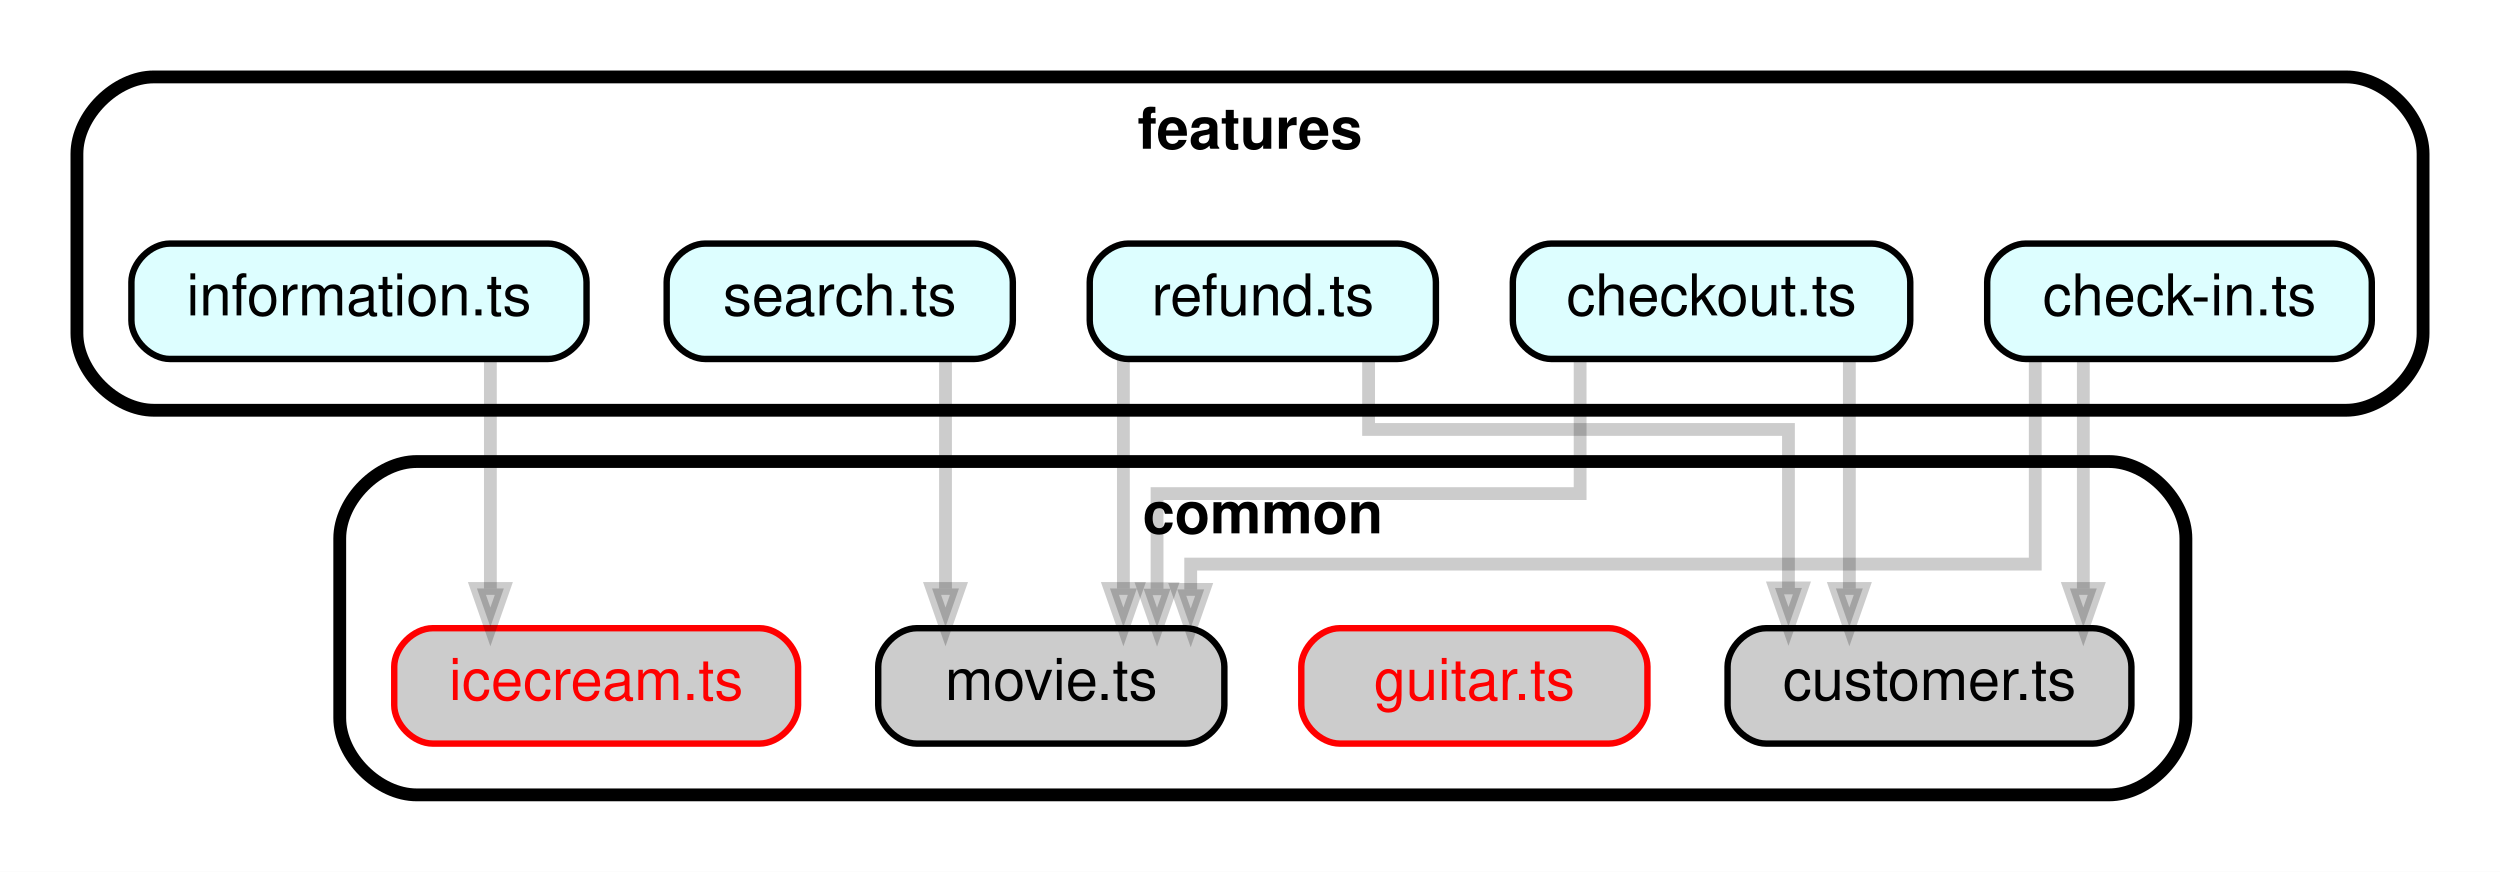
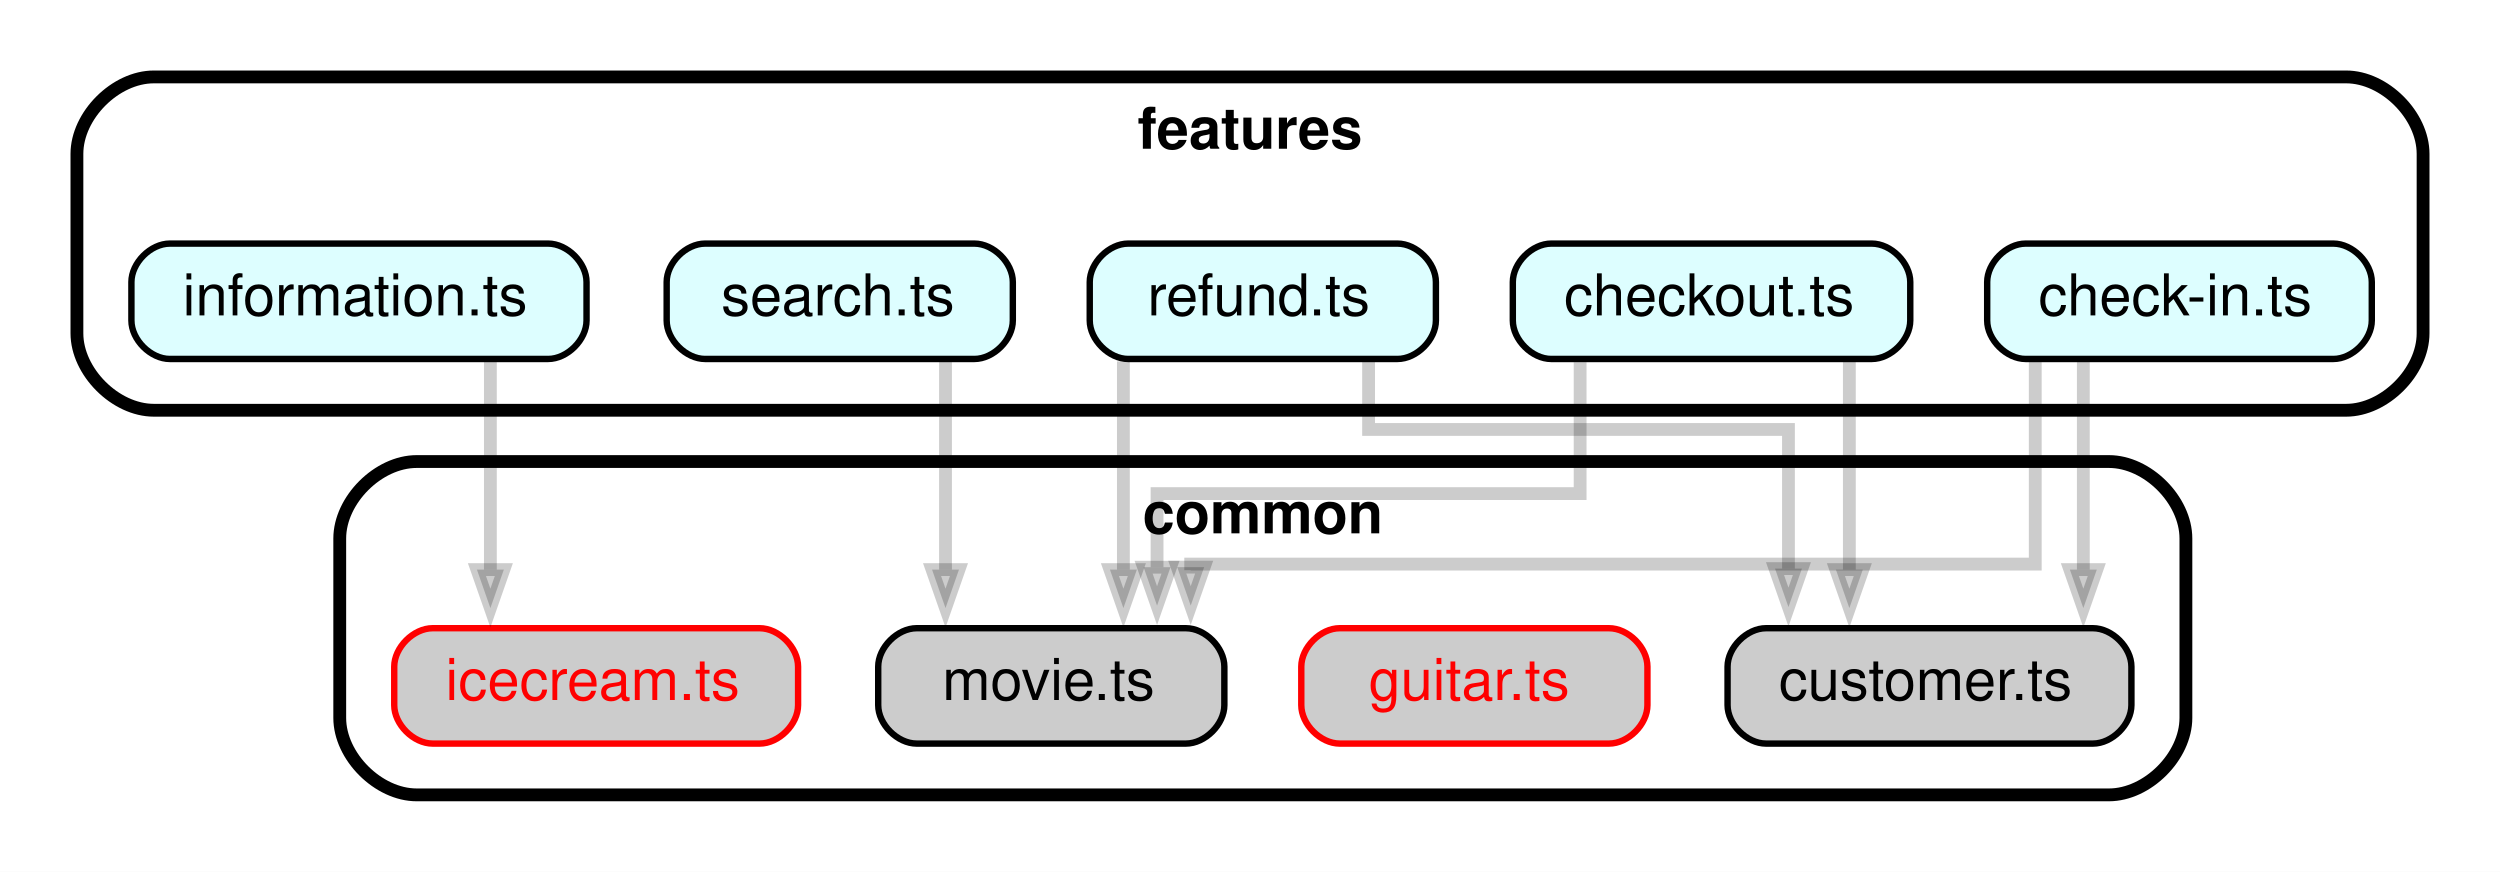
<svg xmlns="http://www.w3.org/2000/svg" xmlns:xlink="http://www.w3.org/1999/xlink" width="390pt" height="136pt" viewBox="0.00 0.00 390.00 136.00">
  <g id="graph0" class="graph" transform="scale(1 1) rotate(0) translate(4 132)">
-     <polygon fill="white" stroke="transparent" points="-4,4 -4,-132 386,-132 386,4 -4,4" />
+     <polygon fill="white" stroke="none" points="-4,4 -4,-132 386,-132 386,4 -4,4" />
    <g id="clust1" class="cluster">
      <path fill="#ffffff" stroke="black" stroke-width="2" d="M61,-8C61,-8 325,-8 325,-8 331,-8 337,-14 337,-20 337,-20 337,-48 337,-48 337,-54 331,-60 325,-60 325,-60 61,-60 61,-60 55,-60 49,-54 49,-48 49,-48 49,-20 49,-20 49,-14 55,-8 61,-8" />
      <text text-anchor="middle" x="193" y="-48.8" font-family="Helvetica,sans-Serif" font-weight="bold" font-size="9.00">common</text>
    </g>
    <g id="clust2" class="cluster">
      <path fill="#ffffff" stroke="black" stroke-width="2" d="M20,-68C20,-68 362,-68 362,-68 368,-68 374,-74 374,-80 374,-80 374,-108 374,-108 374,-114 368,-120 362,-120 362,-120 20,-120 20,-120 14,-120 8,-114 8,-108 8,-108 8,-80 8,-80 8,-74 14,-68 20,-68" />
      <text text-anchor="middle" x="191" y="-108.8" font-family="Helvetica,sans-Serif" font-weight="bold" font-size="9.00">features</text>
    </g>
    <g id="node1" class="node">
      <g id="a_node1">
        <a xlink:href="common/customer.ts" xlink:title="customer.ts">
          <path fill="#cccccc" stroke="black" d="M322.5,-34C322.5,-34 271.5,-34 271.5,-34 268.5,-34 265.5,-31 265.5,-28 265.5,-28 265.5,-22 265.5,-22 265.5,-19 268.5,-16 271.5,-16 271.5,-16 322.5,-16 322.5,-16 325.5,-16 328.5,-19 328.5,-22 328.5,-22 328.5,-28 328.5,-28 328.5,-31 325.5,-34 322.5,-34" />
-           <text text-anchor="middle" x="297" y="-22.8" font-family="Helvetica,sans-Serif" font-size="9.00">customer.ts</text>
+           <text text-anchor="start" x="273.5" y="-22.8" font-family="Helvetica,sans-Serif" font-size="9.00">customer.ts</text>
        </a>
      </g>
    </g>
    <g id="node2" class="node">
      <g id="a_node2">
        <a xlink:href="common/guitar.ts" xlink:title="no-unshared-utl">
          <path fill="#cccccc" stroke="red" d="M247,-34C247,-34 205,-34 205,-34 202,-34 199,-31 199,-28 199,-28 199,-22 199,-22 199,-19 202,-16 205,-16 205,-16 247,-16 247,-16 250,-16 253,-19 253,-22 253,-22 253,-28 253,-28 253,-31 250,-34 247,-34" />
-           <text text-anchor="middle" x="226" y="-22.8" font-family="Helvetica,sans-Serif" font-size="9.00" fill="red">guitar.ts</text>
+           <text text-anchor="start" x="209.5" y="-22.8" font-family="Helvetica,sans-Serif" font-size="9.00" fill="red">guitar.ts</text>
        </a>
      </g>
    </g>
    <g id="node3" class="node">
      <g id="a_node3">
        <a xlink:href="common/icecream.ts" xlink:title="no-unshared-utl">
          <path fill="#cccccc" stroke="red" d="M114.5,-34C114.5,-34 63.5,-34 63.5,-34 60.5,-34 57.5,-31 57.5,-28 57.5,-28 57.5,-22 57.5,-22 57.5,-19 60.5,-16 63.5,-16 63.5,-16 114.5,-16 114.5,-16 117.5,-16 120.5,-19 120.5,-22 120.5,-22 120.5,-28 120.5,-28 120.5,-31 117.5,-34 114.5,-34" />
-           <text text-anchor="middle" x="89" y="-22.8" font-family="Helvetica,sans-Serif" font-size="9.00" fill="red">icecream.ts</text>
+           <text text-anchor="start" x="65.5" y="-22.8" font-family="Helvetica,sans-Serif" font-size="9.00" fill="red">icecream.ts</text>
        </a>
      </g>
    </g>
    <g id="node4" class="node">
      <g id="a_node4">
        <a xlink:href="common/movie.ts" xlink:title="movie.ts">
          <path fill="#cccccc" stroke="black" d="M181,-34C181,-34 139,-34 139,-34 136,-34 133,-31 133,-28 133,-28 133,-22 133,-22 133,-19 136,-16 139,-16 139,-16 181,-16 181,-16 184,-16 187,-19 187,-22 187,-22 187,-28 187,-28 187,-31 184,-34 181,-34" />
-           <text text-anchor="middle" x="160" y="-22.8" font-family="Helvetica,sans-Serif" font-size="9.00">movie.ts</text>
+           <text text-anchor="start" x="143" y="-22.8" font-family="Helvetica,sans-Serif" font-size="9.00">movie.ts</text>
        </a>
      </g>
    </g>
    <g id="node5" class="node">
      <g id="a_node5">
        <a xlink:href="features/check-in.ts" xlink:title="check-in.ts">
          <path fill="#ddfeff" stroke="black" d="M360,-94C360,-94 312,-94 312,-94 309,-94 306,-91 306,-88 306,-88 306,-82 306,-82 306,-79 309,-76 312,-76 312,-76 360,-76 360,-76 363,-76 366,-79 366,-82 366,-82 366,-88 366,-88 366,-91 363,-94 360,-94" />
-           <text text-anchor="middle" x="336" y="-82.8" font-family="Helvetica,sans-Serif" font-size="9.00">check-in.ts</text>
+           <text text-anchor="start" x="314" y="-82.8" font-family="Helvetica,sans-Serif" font-size="9.00">check-in.ts</text>
        </a>
      </g>
    </g>
    <g id="edge1" class="edge">
-       <path fill="none" stroke="#000000" stroke-width="2" stroke-opacity="0.2" d="M321,-75.89C321,-75.89 321,-40.2 321,-40.2" />
-       <polygon fill="#000000" fill-opacity="0.2" stroke="#000000" stroke-width="2" stroke-opacity="0.2" points="323.1,-40.2 321,-34.2 318.9,-40.2 323.1,-40.2" />
+       <path fill="none" stroke="#000000" stroke-width="2" stroke-opacity="0.2" d="M321,-75.62C321,-75.62 321,-43.14 321,-43.14" />
+       <polygon fill="#000000" fill-opacity="0.2" stroke="#000000" stroke-width="2" stroke-opacity="0.2" points="323.1,-43.14 321,-37.14 318.9,-43.14 323.1,-43.14" />
    </g>
    <g id="edge2" class="edge">
-       <path fill="none" stroke="#000000" stroke-width="2" stroke-opacity="0.2" d="M313.5,-75.9C313.5,-63.82 313.5,-44 313.5,-44 313.5,-44 181.75,-44 181.75,-44 181.75,-44 181.75,-40.05 181.75,-40.05" />
-       <polygon fill="#000000" fill-opacity="0.2" stroke="#000000" stroke-width="2" stroke-opacity="0.2" points="183.85,-40.05 181.75,-34.05 179.65,-40.05 183.85,-40.05" />
+       <path fill="none" stroke="#000000" stroke-width="2" stroke-opacity="0.2" d="M313.5,-75.9C313.5,-63.82 313.5,-44 313.5,-44 313.5,-44 181.75,-44 181.75,-44 181.75,-44 181.75,-43.05 181.75,-43.05" />
+       <polygon fill="#000000" fill-opacity="0.2" stroke="#000000" stroke-width="2" stroke-opacity="0.2" points="183.85,-43.53 181.75,-37.53 179.65,-43.53 183.85,-43.53" />
    </g>
    <g id="node6" class="node">
      <g id="a_node6">
        <a xlink:href="features/checkout.ts" xlink:title="checkout.ts">
          <path fill="#ddfeff" stroke="black" d="M288,-94C288,-94 238,-94 238,-94 235,-94 232,-91 232,-88 232,-88 232,-82 232,-82 232,-79 235,-76 238,-76 238,-76 288,-76 288,-76 291,-76 294,-79 294,-82 294,-82 294,-88 294,-88 294,-91 291,-94 288,-94" />
-           <text text-anchor="middle" x="263" y="-82.8" font-family="Helvetica,sans-Serif" font-size="9.00">checkout.ts</text>
+           <text text-anchor="start" x="240" y="-82.8" font-family="Helvetica,sans-Serif" font-size="9.00">checkout.ts</text>
        </a>
      </g>
    </g>
    <g id="edge3" class="edge">
-       <path fill="none" stroke="#000000" stroke-width="2" stroke-opacity="0.2" d="M284.5,-75.89C284.5,-75.89 284.5,-40.2 284.5,-40.2" />
-       <polygon fill="#000000" fill-opacity="0.2" stroke="#000000" stroke-width="2" stroke-opacity="0.2" points="286.6,-40.2 284.5,-34.2 282.4,-40.2 286.6,-40.2" />
+       <path fill="none" stroke="#000000" stroke-width="2" stroke-opacity="0.2" d="M284.5,-75.62C284.5,-75.62 284.5,-43.14 284.5,-43.14" />
+       <polygon fill="#000000" fill-opacity="0.2" stroke="#000000" stroke-width="2" stroke-opacity="0.2" points="286.6,-43.14 284.5,-37.14 282.4,-43.14 286.6,-43.14" />
    </g>
    <g id="edge4" class="edge">
-       <path fill="none" stroke="#000000" stroke-width="2" stroke-opacity="0.2" d="M242.5,-75.84C242.5,-67.01 242.5,-55 242.5,-55 242.5,-55 176.5,-55 176.5,-55 176.5,-55 176.5,-40.16 176.5,-40.16" />
-       <polygon fill="#000000" fill-opacity="0.2" stroke="#000000" stroke-width="2" stroke-opacity="0.2" points="178.6,-40.16 176.5,-34.16 174.4,-40.16 178.6,-40.16" />
+       <path fill="none" stroke="#000000" stroke-width="2" stroke-opacity="0.2" d="M242.5,-75.51C242.5,-66.72 242.5,-55 242.5,-55 242.5,-55 176.5,-55 176.5,-55 176.5,-55 176.5,-43.52 176.5,-43.52" />
+       <polygon fill="#000000" fill-opacity="0.2" stroke="#000000" stroke-width="2" stroke-opacity="0.2" points="178.6,-43.52 176.5,-37.52 174.4,-43.52 178.6,-43.52" />
    </g>
    <g id="node7" class="node">
      <g id="a_node7">
        <a xlink:href="features/information.ts" xlink:title="information.ts">
          <path fill="#ddfeff" stroke="black" d="M81.5,-94C81.5,-94 22.5,-94 22.5,-94 19.5,-94 16.5,-91 16.5,-88 16.5,-88 16.5,-82 16.5,-82 16.5,-79 19.5,-76 22.5,-76 22.5,-76 81.5,-76 81.5,-76 84.5,-76 87.5,-79 87.5,-82 87.5,-82 87.5,-88 87.5,-88 87.5,-91 84.5,-94 81.5,-94" />
-           <text text-anchor="middle" x="52" y="-82.8" font-family="Helvetica,sans-Serif" font-size="9.00">information.ts</text>
+           <text text-anchor="start" x="24.5" y="-82.8" font-family="Helvetica,sans-Serif" font-size="9.00">information.ts</text>
        </a>
      </g>
    </g>
    <g id="edge5" class="edge">
-       <path fill="none" stroke="#000000" stroke-width="2" stroke-opacity="0.2" d="M72.5,-75.89C72.5,-75.89 72.5,-40.2 72.5,-40.2" />
-       <polygon fill="#000000" fill-opacity="0.2" stroke="#000000" stroke-width="2" stroke-opacity="0.2" points="74.6,-40.2 72.5,-34.2 70.4,-40.2 74.6,-40.2" />
+       <path fill="none" stroke="#000000" stroke-width="2" stroke-opacity="0.2" d="M72.5,-75.62C72.5,-75.62 72.5,-43.14 72.5,-43.14" />
+       <polygon fill="#000000" fill-opacity="0.2" stroke="#000000" stroke-width="2" stroke-opacity="0.2" points="74.6,-43.14 72.5,-37.14 70.4,-43.14 74.6,-43.14" />
    </g>
    <g id="node8" class="node">
      <g id="a_node8">
        <a xlink:href="features/refund.ts" xlink:title="refund.ts">
          <path fill="#ddfeff" stroke="black" d="M214,-94C214,-94 172,-94 172,-94 169,-94 166,-91 166,-88 166,-88 166,-82 166,-82 166,-79 169,-76 172,-76 172,-76 214,-76 214,-76 217,-76 220,-79 220,-82 220,-82 220,-88 220,-88 220,-91 217,-94 214,-94" />
-           <text text-anchor="middle" x="193" y="-82.8" font-family="Helvetica,sans-Serif" font-size="9.00">refund.ts</text>
+           <text text-anchor="start" x="175" y="-82.8" font-family="Helvetica,sans-Serif" font-size="9.00">refund.ts</text>
        </a>
      </g>
    </g>
    <g id="edge6" class="edge">
-       <path fill="none" stroke="#000000" stroke-width="2" stroke-opacity="0.2" d="M209.5,-75.94C209.5,-70.64 209.5,-65 209.5,-65 209.5,-65 275,-65 275,-65 275,-65 275,-40.28 275,-40.28" />
-       <polygon fill="#000000" fill-opacity="0.2" stroke="#000000" stroke-width="2" stroke-opacity="0.2" points="277.1,-40.28 275,-34.28 272.9,-40.28 277.1,-40.28" />
+       <path fill="none" stroke="#000000" stroke-width="2" stroke-opacity="0.2" d="M209.5,-75.94C209.5,-70.64 209.5,-65 209.5,-65 209.5,-65 275,-65 275,-65 275,-65 275,-43.3 275,-43.3" />
+       <polygon fill="#000000" fill-opacity="0.2" stroke="#000000" stroke-width="2" stroke-opacity="0.2" points="277.1,-43.3 275,-37.3 272.9,-43.3 277.1,-43.3" />
    </g>
    <g id="edge7" class="edge">
-       <path fill="none" stroke="#000000" stroke-width="2" stroke-opacity="0.2" d="M171.25,-75.89C171.25,-75.89 171.25,-40.2 171.25,-40.2" />
-       <polygon fill="#000000" fill-opacity="0.2" stroke="#000000" stroke-width="2" stroke-opacity="0.2" points="173.35,-40.2 171.25,-34.2 169.15,-40.2 173.35,-40.2" />
+       <path fill="none" stroke="#000000" stroke-width="2" stroke-opacity="0.2" d="M171.25,-75.62C171.25,-75.62 171.25,-43.14 171.25,-43.14" />
+       <polygon fill="#000000" fill-opacity="0.2" stroke="#000000" stroke-width="2" stroke-opacity="0.2" points="173.35,-43.14 171.25,-37.14 169.15,-43.14 173.35,-43.14" />
    </g>
    <g id="node9" class="node">
      <g id="a_node9">
        <a xlink:href="features/search.ts" xlink:title="search.ts">
          <path fill="#ddfeff" stroke="black" d="M148,-94C148,-94 106,-94 106,-94 103,-94 100,-91 100,-88 100,-88 100,-82 100,-82 100,-79 103,-76 106,-76 106,-76 148,-76 148,-76 151,-76 154,-79 154,-82 154,-82 154,-88 154,-88 154,-91 151,-94 148,-94" />
-           <text text-anchor="middle" x="127" y="-82.8" font-family="Helvetica,sans-Serif" font-size="9.00">search.ts</text>
+           <text text-anchor="start" x="108.5" y="-82.8" font-family="Helvetica,sans-Serif" font-size="9.00">search.ts</text>
        </a>
      </g>
    </g>
    <g id="edge8" class="edge">
-       <path fill="none" stroke="#000000" stroke-width="2" stroke-opacity="0.2" d="M143.5,-75.89C143.5,-75.89 143.5,-40.2 143.5,-40.2" />
-       <polygon fill="#000000" fill-opacity="0.2" stroke="#000000" stroke-width="2" stroke-opacity="0.2" points="145.6,-40.2 143.5,-34.2 141.4,-40.2 145.6,-40.2" />
+       <path fill="none" stroke="#000000" stroke-width="2" stroke-opacity="0.2" d="M143.5,-75.62C143.5,-75.62 143.5,-43.14 143.5,-43.14" />
+       <polygon fill="#000000" fill-opacity="0.2" stroke="#000000" stroke-width="2" stroke-opacity="0.2" points="145.6,-43.14 143.5,-37.14 141.4,-43.14 145.6,-43.14" />
    </g>
  </g>
</svg>
